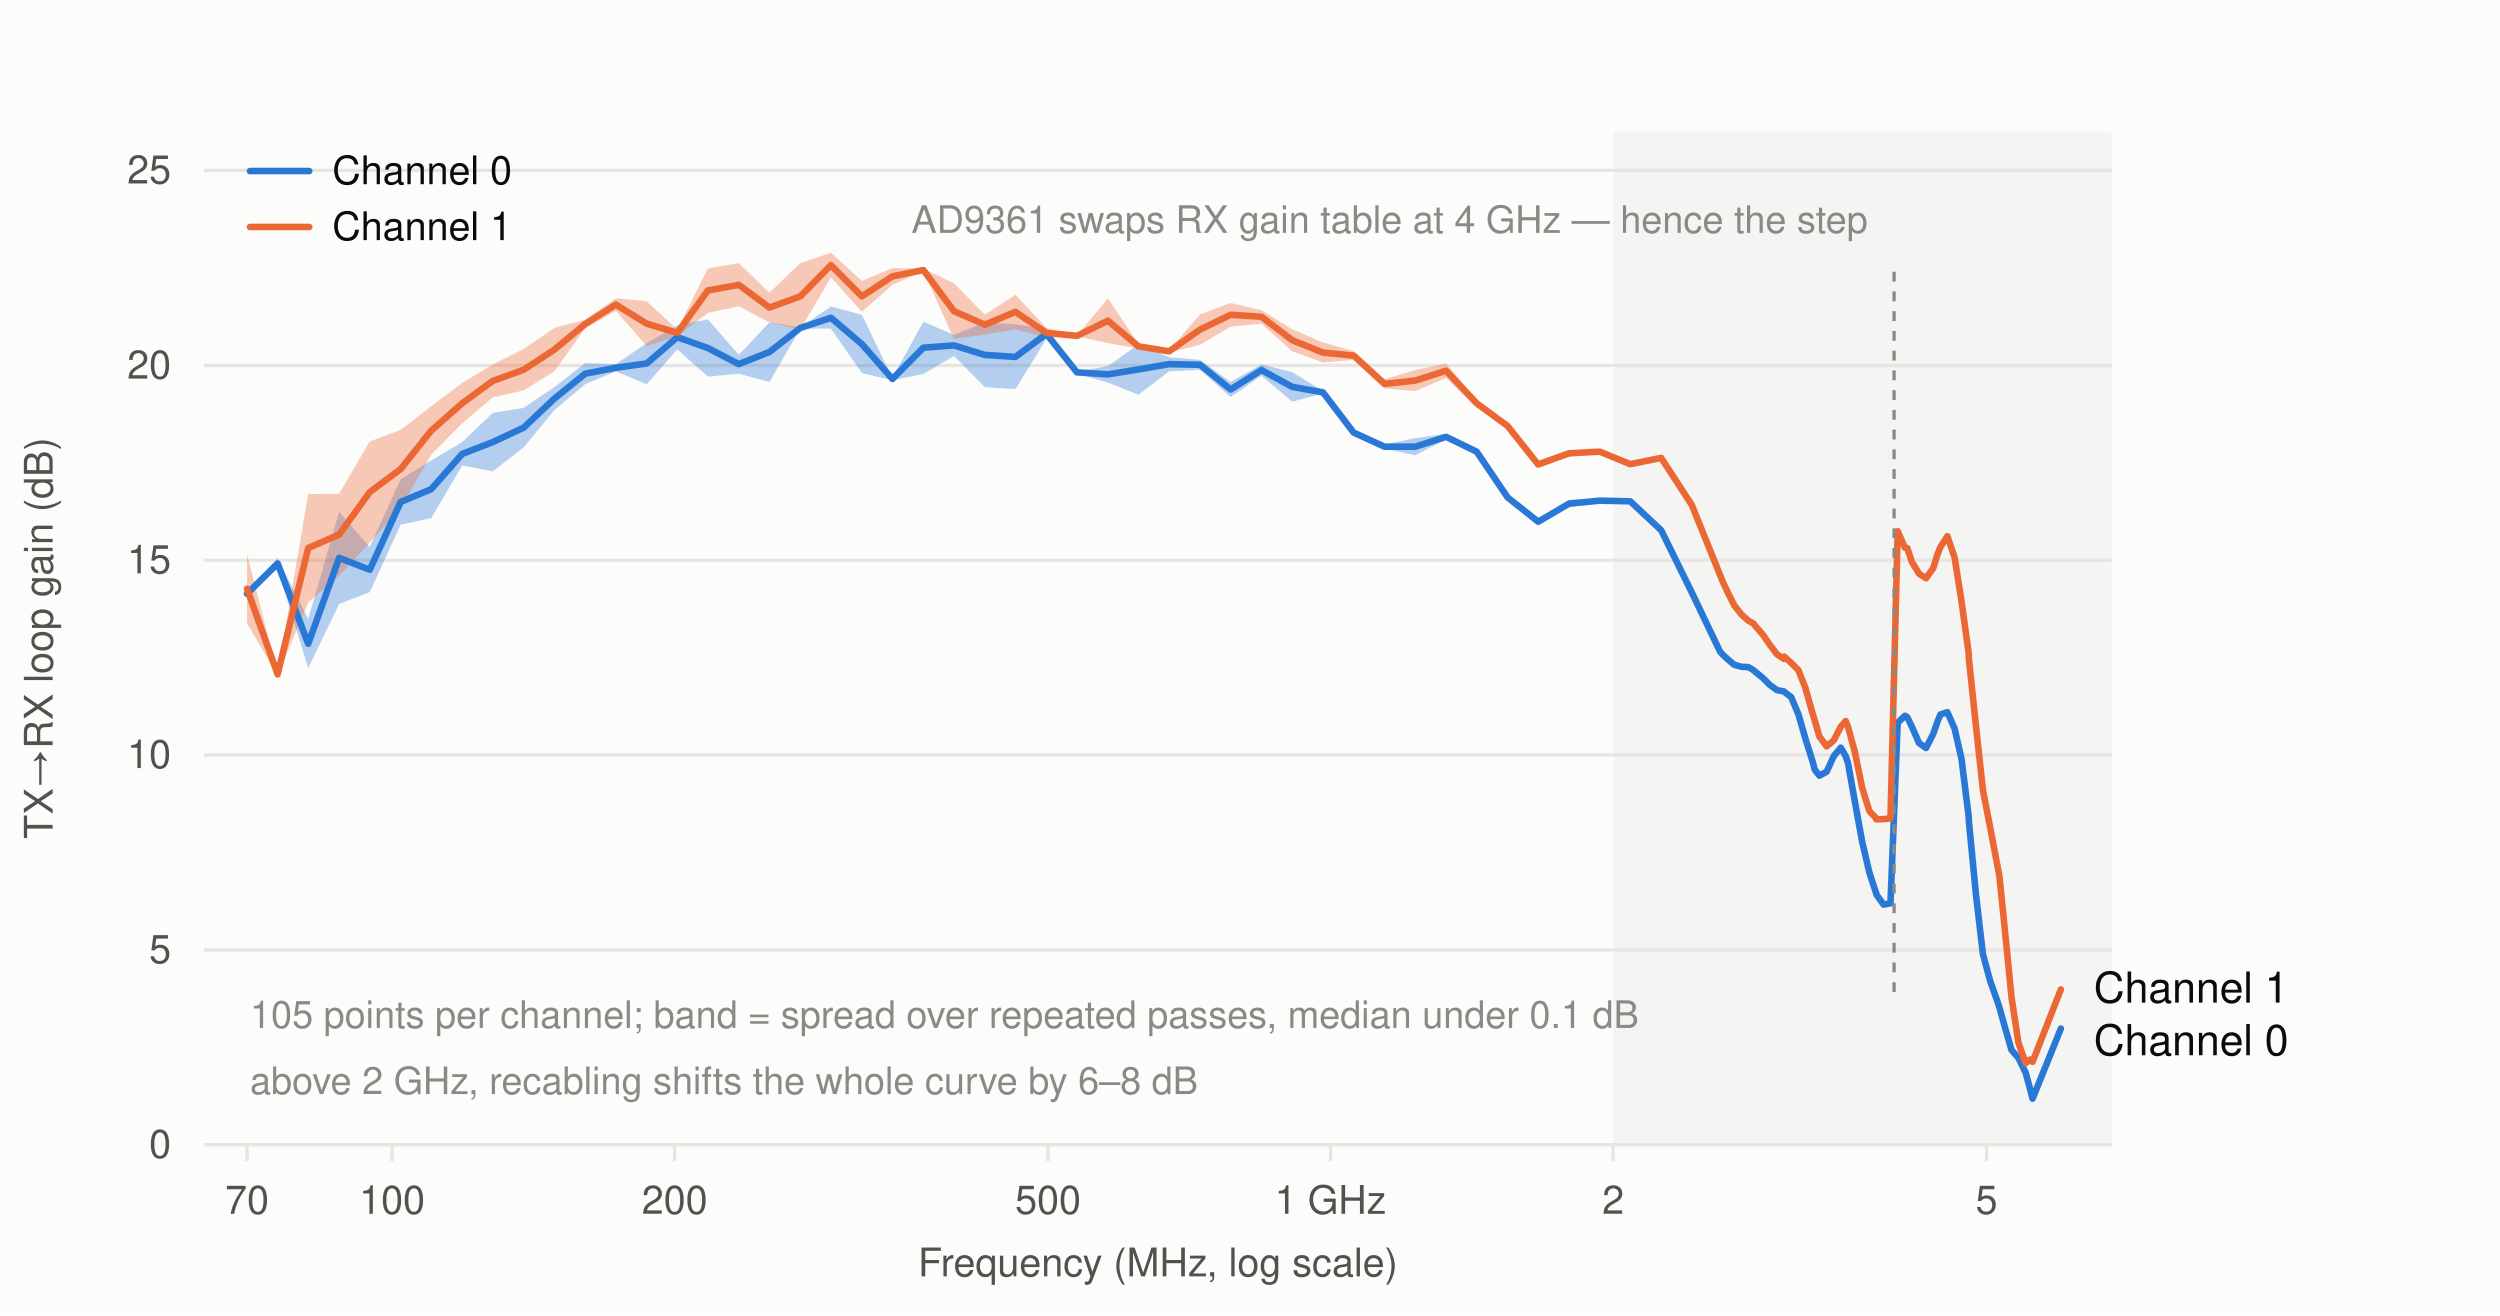
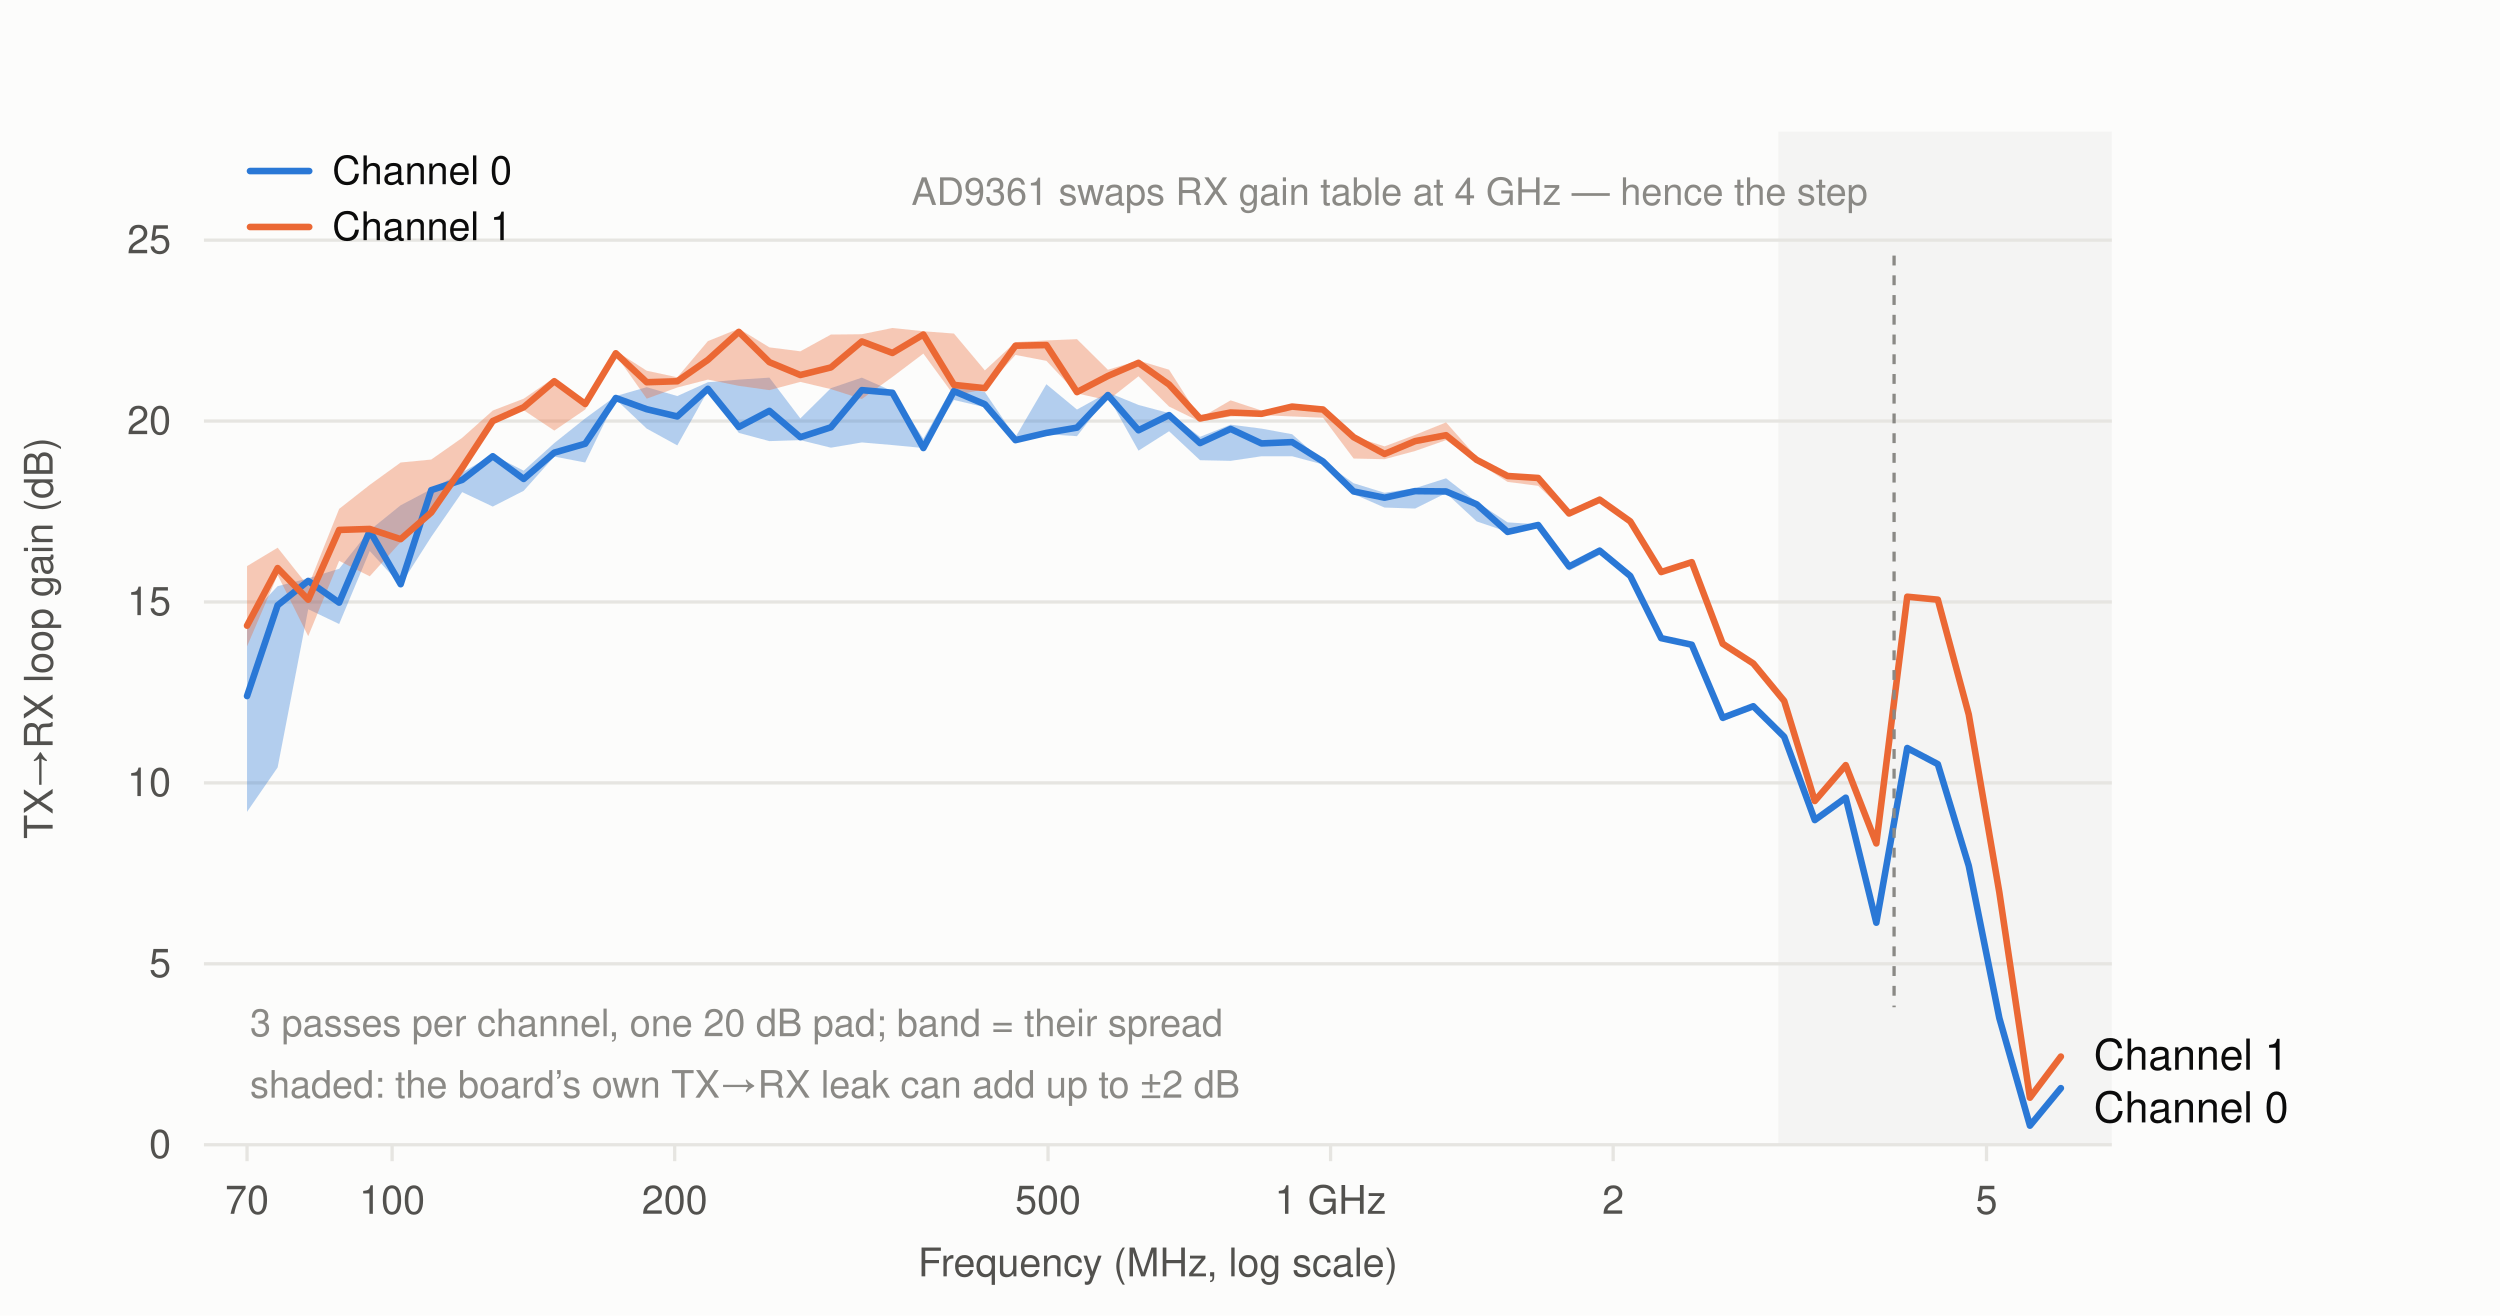
<svg xmlns="http://www.w3.org/2000/svg" width="760" height="400" viewBox="0 0 760 400" font-family="-apple-system,BlinkMacSystemFont,Segoe UI,Helvetica,Arial,sans-serif" role="img" aria-label="Transmit to receive loop gain against frequency, 70 MHz to 6 GHz">
  <rect width="760" height="400" fill="#fcfcfb" />
-   <rect x="490.4" y="40" width="151.6" height="308" fill="#8a8985" opacity="0.07" />
+   <rect x="540.6" y="40" width="101.4" height="308" fill="#8a8985" opacity="0.07" />
  <line x1="62" y1="348.0" x2="642" y2="348.0" stroke="#e6e5e1" stroke-width="1" />
  <text x="52" y="352.0" text-anchor="end" font-size="12" fill="#52514e">0</text>
-   <line x1="62" y1="288.8" x2="642" y2="288.8" stroke="#e6e5e1" stroke-width="1" />
-   <text x="52" y="292.8" text-anchor="end" font-size="12" fill="#52514e">5</text>
-   <line x1="62" y1="229.5" x2="642" y2="229.5" stroke="#e6e5e1" stroke-width="1" />
-   <text x="52" y="233.5" text-anchor="end" font-size="12" fill="#52514e">10</text>
-   <line x1="62" y1="170.3" x2="642" y2="170.3" stroke="#e6e5e1" stroke-width="1" />
-   <text x="52" y="174.3" text-anchor="end" font-size="12" fill="#52514e">15</text>
-   <line x1="62" y1="111.1" x2="642" y2="111.1" stroke="#e6e5e1" stroke-width="1" />
-   <text x="52" y="115.1" text-anchor="end" font-size="12" fill="#52514e">20</text>
-   <line x1="62" y1="51.8" x2="642" y2="51.8" stroke="#e6e5e1" stroke-width="1" />
-   <text x="52" y="55.8" text-anchor="end" font-size="12" fill="#52514e">25</text>
+   <line x1="62" y1="293.0" x2="642" y2="293.0" stroke="#e6e5e1" stroke-width="1" />
+   <text x="52" y="297.0" text-anchor="end" font-size="12" fill="#52514e">5</text>
+   <line x1="62" y1="238.0" x2="642" y2="238.0" stroke="#e6e5e1" stroke-width="1" />
+   <text x="52" y="242.0" text-anchor="end" font-size="12" fill="#52514e">10</text>
+   <line x1="62" y1="183.0" x2="642" y2="183.0" stroke="#e6e5e1" stroke-width="1" />
+   <text x="52" y="187.0" text-anchor="end" font-size="12" fill="#52514e">15</text>
+   <line x1="62" y1="128.0" x2="642" y2="128.0" stroke="#e6e5e1" stroke-width="1" />
+   <text x="52" y="132.0" text-anchor="end" font-size="12" fill="#52514e">20</text>
+   <line x1="62" y1="73.0" x2="642" y2="73.0" stroke="#e6e5e1" stroke-width="1" />
+   <text x="52" y="77.0" text-anchor="end" font-size="12" fill="#52514e">25</text>
  <line x1="75.1" y1="348" x2="75.1" y2="353" stroke="#e6e5e1" stroke-width="1" />
  <text x="75.1" y="369" text-anchor="middle" font-size="12" fill="#52514e">70</text>
  <line x1="119.2" y1="348" x2="119.2" y2="353" stroke="#e6e5e1" stroke-width="1" />
  <text x="119.2" y="369" text-anchor="middle" font-size="12" fill="#52514e">100</text>
  <line x1="205.1" y1="348" x2="205.1" y2="353" stroke="#e6e5e1" stroke-width="1" />
  <text x="205.1" y="369" text-anchor="middle" font-size="12" fill="#52514e">200</text>
  <line x1="318.6" y1="348" x2="318.6" y2="353" stroke="#e6e5e1" stroke-width="1" />
  <text x="318.6" y="369" text-anchor="middle" font-size="12" fill="#52514e">500</text>
  <line x1="404.5" y1="348" x2="404.5" y2="353" stroke="#e6e5e1" stroke-width="1" />
  <text x="404.5" y="369" text-anchor="middle" font-size="12" fill="#52514e">1 GHz</text>
  <line x1="490.4" y1="348" x2="490.4" y2="353" stroke="#e6e5e1" stroke-width="1" />
  <text x="490.4" y="369" text-anchor="middle" font-size="12" fill="#52514e">2</text>
  <line x1="603.9" y1="348" x2="603.9" y2="353" stroke="#e6e5e1" stroke-width="1" />
  <text x="603.9" y="369" text-anchor="middle" font-size="12" fill="#52514e">5</text>
  <text x="352" y="388" text-anchor="middle" font-size="12" fill="#52514e">Frequency (MHz, log scale)</text>
  <text x="16" y="194" text-anchor="middle" font-size="12" fill="#52514e" transform="rotate(-90 16 194)">TX→RX loop gain (dB)</text>
-   <polygon points="75.1,180.3 84.4,169.7 93.7,188.2 103.1,155.6 112.4,166.3 121.8,145.7 131.1,140.0 140.5,134.4 149.8,125.5 159.2,124.0 168.5,117.7 177.9,110.4 187.2,110.7 196.6,104.3 205.9,98.9 215.2,97.1 224.6,107.9 233.9,98.0 243.3,99.5 252.6,93.2 262.0,95.7 271.3,114.9 280.7,97.8 290.0,101.8 299.4,98.0 308.7,98.6 318.1,99.9 327.4,112.9 336.8,111.3 346.1,104.7 355.4,108.6 364.8,109.4 374.1,116.1 383.5,110.8 392.8,113.1 402.2,118.9 411.5,130.6 420.9,135.2 430.2,133.2 439.6,131.9 448.9,136.5 458.3,150.1 467.6,158.2 477.0,151.9 486.3,151.7 495.6,152.1 505.0,160.8 514.3,180.0 522.9,198.0 523.7,198.5 525.1,200.3 527.2,201.9 529.4,202.5 531.5,202.8 533.0,203.4 533.7,204.1 535.9,205.8 538.0,208.1 540.2,209.8 542.3,210.0 542.4,210.0 544.5,211.8 546.7,217.1 548.8,224.3 551.0,231.3 551.7,233.6 553.1,235.7 555.3,234.4 557.5,229.7 559.6,227.1 561.1,229.7 561.8,232.0 563.9,243.8 566.1,255.4 568.3,265.0 570.4,271.4 570.4,271.8 572.6,274.7 574.7,274.2 576.9,219.6 579.1,217.2 579.8,217.1 581.2,220.8 583.4,225.9 585.5,227.4 587.7,223.0 589.1,219.0 589.9,216.7 592.0,216.2 594.2,221.2 596.3,230.6 598.5,248.0 598.5,249.1 600.7,271.7 602.8,289.7 605.0,297.9 607.1,303.8 607.8,306.1 609.3,311.2 611.5,319.1 613.6,321.5 615.8,326.0 617.1,330.3 617.9,333.7 626.5,312.1 626.5,313.3 617.9,334.4 617.1,331.5 615.8,326.2 613.6,321.7 611.5,319.2 609.3,312.1 607.8,306.4 607.1,304.3 605.0,298.5 602.8,290.3 600.7,272.3 598.5,249.6 598.5,248.7 596.3,230.8 594.2,221.8 592.0,216.9 589.9,217.7 589.1,219.2 587.7,223.3 585.5,227.4 583.4,226.0 581.2,221.1 579.8,218.9 579.1,218.0 576.9,219.8 574.7,274.9 572.6,275.3 570.4,271.9 570.4,271.9 568.3,265.7 566.1,256.4 563.9,243.8 561.8,232.0 561.1,230.1 559.6,227.6 557.5,230.0 555.3,234.9 553.1,235.8 551.7,234.4 551.0,231.6 548.8,224.4 546.7,217.1 544.5,212.1 542.4,210.7 542.3,210.3 540.2,209.9 538.0,208.2 535.9,206.4 533.7,204.5 533.0,204.1 531.5,202.8 529.4,202.9 527.2,202.2 525.1,200.3 523.7,199.4 522.9,198.1 514.3,180.1 505.0,161.7 495.6,152.7 486.3,152.7 477.0,154.2 467.6,159.1 458.3,152.3 448.9,138.0 439.6,133.6 430.2,138.4 420.9,136.4 411.5,132.4 402.2,119.6 392.8,122.1 383.5,114.2 374.1,120.7 364.8,112.4 355.4,112.9 346.1,120.0 336.8,116.3 327.4,113.6 318.1,103.0 308.7,118.3 299.4,117.7 290.0,108.2 280.7,113.7 271.3,115.6 262.0,113.4 252.6,99.9 243.3,99.9 233.9,116.1 224.6,113.6 215.2,114.5 205.9,106.2 196.6,116.8 187.2,112.9 177.9,116.8 168.5,124.7 159.2,136.0 149.8,143.3 140.5,141.5 131.1,157.5 121.8,159.5 112.4,180.0 103.1,183.6 93.7,203.1 84.4,172.9 75.1,180.7" fill="#2a78d6" opacity="0.35" />
-   <polygon points="75.1,168.5 84.4,204.8 93.7,150.2 103.1,150.1 112.4,134.2 121.8,130.7 131.1,123.5 140.5,116.4 149.8,110.8 159.2,106.1 168.5,99.7 177.9,97.2 187.2,90.7 196.6,91.6 205.9,100.2 215.2,81.6 224.6,80.0 233.9,89.0 243.3,80.0 252.6,76.8 262.0,85.4 271.3,81.5 280.7,81.7 290.0,86.1 299.4,95.7 308.7,89.6 318.1,99.7 327.4,102.0 336.8,90.7 346.1,104.6 355.4,106.5 364.8,95.6 374.1,92.1 383.5,94.3 392.8,100.1 402.2,104.1 411.5,106.7 420.9,115.3 430.2,112.5 439.6,110.5 448.9,121.5 458.3,128.7 467.6,140.1 477.0,136.8 486.3,136.8 495.6,141.0 505.0,139.0 514.3,153.1 522.9,174.8 523.7,176.1 525.1,179.7 527.2,183.8 529.4,186.7 531.5,188.3 533.0,189.1 533.7,190.3 535.9,192.7 538.0,195.8 540.2,198.5 542.3,200.2 542.4,199.2 544.5,201.1 546.7,203.6 548.8,208.9 551.0,216.6 551.7,219.0 553.1,223.7 555.3,226.7 557.5,224.7 559.6,220.4 561.1,219.0 561.8,220.4 563.9,228.2 566.1,238.8 568.3,246.4 570.4,248.5 570.4,248.5 572.6,248.8 574.7,248.5 576.9,160.9 579.1,166.5 579.8,165.8 581.2,170.4 583.4,174.2 585.5,175.5 587.7,172.6 589.1,167.9 589.9,166.2 592.0,162.8 594.2,169.5 596.3,182.7 598.5,197.9 598.5,199.1 600.7,220.4 602.8,239.7 605.0,251.3 607.1,262.5 607.8,265.4 609.3,280.8 611.5,303.0 613.6,316.8 615.8,323.1 617.1,321.5 617.9,322.8 626.5,300.6 626.5,301.0 617.9,322.9 617.1,322.8 615.8,323.4 613.6,317.1 611.5,303.2 609.3,281.0 607.8,267.0 607.1,262.8 605.0,251.6 602.8,240.6 600.7,221.1 598.5,200.6 598.5,199.4 596.3,182.9 594.2,169.5 592.0,163.1 589.9,166.4 589.1,168.5 587.7,172.9 585.5,176.1 583.4,174.6 581.2,171.1 579.8,167.5 579.1,166.5 576.9,162.1 574.7,249.2 572.6,249.1 570.4,249.8 570.4,249.1 568.3,246.8 566.1,240.2 563.9,229.1 561.8,221.5 561.1,219.4 559.6,221.4 557.5,225.3 555.3,227.1 553.1,224.0 551.7,219.1 551.0,217.0 548.8,209.0 546.7,203.7 544.5,201.8 542.4,199.9 542.3,200.4 540.2,199.2 538.0,196.3 535.9,193.1 533.7,190.6 533.0,189.9 531.5,189.0 529.4,186.9 527.2,184.3 525.1,180.0 523.7,177.5 522.9,174.8 514.3,154.0 505.0,139.4 495.6,141.2 486.3,137.7 477.0,138.8 467.6,142.2 458.3,130.3 448.9,123.8 439.6,114.9 430.2,118.9 420.9,118.1 411.5,109.4 402.2,110.2 392.8,106.8 383.5,98.4 374.1,99.3 364.8,104.8 355.4,107.2 346.1,106.0 336.8,104.3 327.4,102.3 318.1,102.7 308.7,100.1 299.4,101.7 290.0,103.0 280.7,82.4 271.3,86.6 262.0,94.8 252.6,84.3 243.3,100.2 233.9,98.0 224.6,93.1 215.2,95.1 205.9,102.2 196.6,105.2 187.2,94.5 177.9,99.8 168.5,112.9 159.2,118.7 149.8,120.8 140.5,128.7 131.1,138.2 121.8,154.4 112.4,165.0 103.1,175.0 93.7,183.1 84.4,205.3 75.1,189.5" fill="#eb6834" opacity="0.35" />
-   <polyline points="75.1,180.5 84.4,171.3 93.7,195.7 103.1,169.6 112.4,173.2 121.8,152.6 131.1,148.7 140.5,138.0 149.8,134.4 159.2,130.0 168.5,121.2 177.9,113.6 187.2,111.8 196.6,110.5 205.9,102.5 215.2,105.8 224.6,110.7 233.9,107.0 243.3,99.7 252.6,96.6 262.0,104.6 271.3,115.2 280.7,105.7 290.0,105.0 299.4,107.9 308.7,108.5 318.1,101.5 327.4,113.2 336.8,113.8 346.1,112.3 355.4,110.7 364.8,110.9 374.1,118.4 383.5,112.5 392.8,117.6 402.2,119.3 411.5,131.5 420.9,135.8 430.2,135.8 439.6,132.8 448.9,137.3 458.3,151.2 467.6,158.6 477.0,153.1 486.3,152.2 495.6,152.4 505.0,161.2 514.3,180.1 522.9,198.1 523.7,199.0 525.1,200.3 527.2,202.1 529.4,202.7 531.5,202.8 533.0,203.7 533.7,204.3 535.9,206.1 538.0,208.2 540.2,209.8 542.3,210.2 542.4,210.3 544.5,211.9 546.7,217.1 548.8,224.4 551.0,231.4 551.7,234.0 553.1,235.8 555.3,234.6 557.5,229.8 559.6,227.3 561.1,229.9 561.8,232.0 563.9,243.8 566.1,255.9 568.3,265.3 570.4,271.7 570.4,271.9 572.6,275.0 574.7,274.6 576.9,219.7 579.1,217.6 579.8,218.0 581.2,220.9 583.4,225.9 585.5,227.4 587.7,223.1 589.1,219.1 589.9,217.2 592.0,216.5 594.2,221.5 596.3,230.7 598.5,248.4 598.5,249.3 600.7,272.0 602.8,290.0 605.0,298.2 607.1,304.1 607.8,306.2 609.3,311.6 611.5,319.2 613.6,321.6 615.8,326.1 617.1,330.9 617.9,334.0 626.5,312.7" fill="none" stroke="#2a78d6" stroke-width="2" stroke-linejoin="round" stroke-linecap="round" />
-   <polyline points="75.1,179.0 84.4,205.0 93.7,166.6 103.1,162.5 112.4,149.6 121.8,142.6 131.1,130.9 140.5,122.6 149.8,115.8 159.2,112.4 168.5,106.3 177.9,98.5 187.2,92.6 196.6,98.4 205.9,101.2 215.2,88.3 224.6,86.6 233.9,93.5 243.3,90.1 252.6,80.6 262.0,90.1 271.3,84.0 280.7,82.1 290.0,94.6 299.4,98.7 308.7,94.8 318.1,101.2 327.4,102.1 336.8,97.5 346.1,105.3 355.4,106.8 364.8,100.2 374.1,95.7 383.5,96.3 392.8,103.4 402.2,107.2 411.5,108.1 420.9,116.7 430.2,115.7 439.6,112.7 448.9,122.6 458.3,129.5 467.6,141.2 477.0,137.8 486.3,137.3 495.6,141.1 505.0,139.2 514.3,153.5 522.9,174.8 523.7,176.8 525.1,179.8 527.2,184.0 529.4,186.8 531.5,188.7 533.0,189.5 533.7,190.4 535.9,192.9 538.0,196.0 540.2,198.9 542.3,200.3 542.4,199.6 544.5,201.5 546.7,203.7 548.8,209.0 551.0,216.8 551.7,219.1 553.1,223.9 555.3,226.9 557.5,225.0 559.6,220.9 561.1,219.2 561.8,221.0 563.9,228.7 566.1,239.5 568.3,246.6 570.4,248.8 570.4,249.1 572.6,249.0 574.7,248.8 576.9,161.5 579.1,166.5 579.8,166.6 581.2,170.8 583.4,174.4 585.5,175.8 587.7,172.7 589.1,168.2 589.9,166.3 592.0,163.0 594.2,169.5 596.3,182.8 598.5,198.7 598.5,199.9 600.7,220.8 602.8,240.1 605.0,251.5 607.1,262.6 607.8,266.2 609.3,280.9 611.5,303.1 613.6,317.0 615.8,323.2 617.1,322.1 617.9,322.8 626.5,300.8" fill="none" stroke="#eb6834" stroke-width="2" stroke-linejoin="round" stroke-linecap="round" />
-   <text x="636.5" y="304.8" font-size="13" fill="#0b0b0b">Channel 1</text>
-   <text x="636.5" y="320.8" font-size="13" fill="#0b0b0b">Channel 0</text>
+   <polygon points="75.1,188.1 84.4,178.2 93.7,175.8 103.1,172.9 112.4,161.2 121.8,153.6 131.1,148.7 140.5,143.6 149.8,138.3 159.2,143.1 168.5,134.7 177.9,127.2 187.2,120.4 196.6,117.7 205.9,120.4 215.2,116.2 224.6,115.4 233.9,114.8 243.3,127.2 252.6,118.0 262.0,114.8 271.3,118.9 280.7,133.4 290.0,116.9 299.4,119.2 308.7,132.9 318.1,116.8 327.4,124.5 336.8,119.3 346.1,123.1 355.4,125.6 364.8,132.8 374.1,129.1 383.5,130.3 392.8,132.0 402.2,140.3 411.5,146.9 420.9,149.8 430.2,148.4 439.6,145.4 448.9,152.6 458.3,158.8 467.6,159.4 477.0,171.6 486.3,166.4 495.6,173.9 505.0,194.0 514.3,196.0 523.7,218.1 533.0,214.6 542.4,223.8 551.7,249.2 561.1,242.4 570.4,280.1 579.8,227.3 589.1,232.1 598.5,263.0 607.8,309.3 617.1,341.9 626.5,330.3 626.5,330.9 617.1,342.3 607.8,309.6 598.5,264.0 589.1,232.7 579.8,228.7 570.4,281.2 561.1,242.8 551.7,249.6 542.4,224.0 533.0,214.9 523.7,219.4 514.3,196.1 505.0,194.8 495.6,175.7 486.3,168.7 477.0,173.5 467.6,160.6 458.3,161.7 448.9,158.5 439.6,149.9 430.2,154.6 420.9,154.3 411.5,150.2 402.2,141.2 392.8,138.7 383.5,138.7 374.1,140.1 364.8,139.9 355.4,131.1 346.1,137.0 336.8,120.4 327.4,132.6 318.1,132.0 308.7,134.1 299.4,123.8 290.0,121.6 280.7,136.2 271.3,135.3 262.0,134.5 252.6,136.1 243.3,133.8 233.9,134.1 224.6,131.6 215.2,118.8 205.9,135.4 196.6,130.3 187.2,121.4 177.9,140.6 168.5,138.8 159.2,149.2 149.8,154.0 140.5,149.6 131.1,163.2 121.8,177.8 112.4,167.5 103.1,189.7 93.7,185.2 84.4,233.3 75.1,246.8" fill="#2a78d6" opacity="0.35" />
+   <polygon points="75.1,172.1 84.4,166.5 93.7,178.2 103.1,154.7 112.4,147.4 121.8,140.6 131.1,139.7 140.5,133.1 149.8,124.8 159.2,121.2 168.5,114.8 177.9,122.7 187.2,106.7 196.6,112.7 205.9,114.7 215.2,103.7 224.6,99.9 233.9,105.6 243.3,106.8 252.6,101.7 262.0,101.6 271.3,99.7 280.7,100.7 290.0,101.4 299.4,112.6 308.7,104.0 318.1,103.5 327.4,103.1 336.8,112.4 346.1,109.6 355.4,112.4 364.8,127.1 374.1,121.7 383.5,124.8 392.8,123.3 402.2,123.5 411.5,132.7 420.9,135.7 430.2,132.2 439.6,128.4 448.9,138.9 458.3,144.2 467.6,144.5 477.0,155.2 486.3,150.9 495.6,158.1 505.0,173.9 514.3,170.9 523.7,194.4 533.0,201.6 542.4,213.0 551.7,242.9 561.1,232.5 570.4,255.6 579.8,181.2 589.1,181.5 598.5,217.0 607.8,271.1 617.1,333.1 626.5,321.1 626.5,321.4 617.1,333.8 607.8,271.4 598.5,218.3 589.1,182.6 579.8,181.5 570.4,256.6 561.1,232.7 551.7,243.6 542.4,213.7 533.0,201.7 523.7,196.0 514.3,171.8 505.0,174.2 495.6,159.7 486.3,152.4 477.0,156.7 467.6,147.7 458.3,146.5 448.9,140.5 439.6,133.8 430.2,137.1 420.9,139.6 411.5,139.4 402.2,127.0 392.8,126.6 383.5,126.2 374.1,126.6 364.8,128.2 355.4,123.6 346.1,114.4 336.8,121.7 327.4,119.6 318.1,109.7 308.7,107.9 299.4,118.3 290.0,120.2 280.7,107.5 271.3,114.6 262.0,121.3 252.6,118.3 243.3,116.1 233.9,118.6 224.6,117.3 215.2,115.4 205.9,117.8 196.6,121.2 187.2,107.9 177.9,124.5 168.5,130.9 159.2,124.7 149.8,128.0 140.5,144.4 131.1,156.7 121.8,164.8 112.4,175.2 103.1,170.5 93.7,193.4 84.4,174.8 75.1,196.5" fill="#eb6834" opacity="0.35" />
+   <polyline points="75.1,211.6 84.4,184.0 93.7,176.6 103.1,183.2 112.4,161.4 121.8,177.6 131.1,149.0 140.5,145.9 149.8,138.7 159.2,145.6 168.5,137.6 177.9,134.9 187.2,121.0 196.6,124.4 205.9,126.6 215.2,118.2 224.6,129.8 233.9,124.9 243.3,132.9 252.6,129.9 262.0,118.6 271.3,119.4 280.7,136.2 290.0,118.9 299.4,122.9 308.7,133.8 318.1,131.6 327.4,130.0 336.8,120.1 346.1,130.8 355.4,126.2 364.8,134.7 374.1,130.4 383.5,134.8 392.8,134.4 402.2,140.3 411.5,149.4 420.9,151.3 430.2,149.3 439.6,149.4 448.9,153.3 458.3,161.7 467.6,159.6 477.0,172.2 486.3,167.4 495.6,175.1 505.0,194.0 514.3,196.0 523.7,218.2 533.0,214.7 542.4,224.0 551.7,249.3 561.1,242.5 570.4,280.5 579.8,227.4 589.1,232.3 598.5,263.2 607.8,309.5 617.1,342.2 626.5,330.8" fill="none" stroke="#2a78d6" stroke-width="2" stroke-linejoin="round" stroke-linecap="round" />
+   <polyline points="75.1,190.2 84.4,172.7 93.7,182.3 103.1,161.1 112.4,160.8 121.8,163.9 131.1,155.8 140.5,142.2 149.8,128.0 159.2,123.8 168.5,115.9 177.9,122.8 187.2,107.4 196.6,116.2 205.9,115.9 215.2,109.4 224.6,100.9 233.9,110.1 243.3,114.0 252.6,111.7 262.0,103.8 271.3,107.3 280.7,101.7 290.0,117.0 299.4,118.0 308.7,105.1 318.1,104.9 327.4,119.2 336.8,114.3 346.1,110.3 355.4,116.9 364.8,127.2 374.1,125.4 383.5,125.8 392.8,123.6 402.2,124.5 411.5,132.9 420.9,138.0 430.2,134.1 439.6,132.3 448.9,139.8 458.3,144.7 467.6,145.3 477.0,156.1 486.3,151.9 495.6,158.5 505.0,173.9 514.3,170.9 523.7,195.7 533.0,201.7 542.4,213.1 551.7,243.5 561.1,232.6 570.4,256.4 579.8,181.4 589.1,182.3 598.5,217.2 607.8,271.3 617.1,333.7 626.5,321.2" fill="none" stroke="#eb6834" stroke-width="2" stroke-linejoin="round" stroke-linecap="round" />
+   <text x="636.5" y="325.2" font-size="13" fill="#0b0b0b">Channel 1</text>
+   <text x="636.5" y="341.2" font-size="13" fill="#0b0b0b">Channel 0</text>
  <line x1="76" y1="52" x2="94" y2="52" stroke="#2a78d6" stroke-width="2" stroke-linecap="round" />
  <text x="101" y="56" font-size="12" fill="#0b0b0b">Channel 0</text>
  <line x1="76" y1="69" x2="94" y2="69" stroke="#eb6834" stroke-width="2" stroke-linecap="round" />
  <text x="101" y="73" font-size="12" fill="#0b0b0b">Channel 1</text>
-   <text x="76" y="312.5" font-size="11.5" fill="#8a8985">105 points per channel; band = spread over repeated passes, median under 0.1 dB</text>
-   <text x="76" y="332.6" font-size="11.5" fill="#8a8985">above 2 GHz, recabling shifts the whole curve by 6–8 dB</text>
-   <line x1="575.8" y1="82.6" x2="575.8" y2="303.0" stroke="#8a8985" stroke-width="1" stroke-dasharray="3 3" />
-   <text x="567.8" y="70.8" text-anchor="end" font-size="11.5" fill="#8a8985">AD9361 swaps RX gain table at 4 GHz — hence the step</text>
+   <text x="76" y="315.0" font-size="11.5" fill="#8a8985">3 passes per channel, one 20 dB pad; band = their spread</text>
+   <text x="76" y="333.7" font-size="11.5" fill="#8a8985">shaded: the board’s own TX→RX leak can add up to ±2 dB</text>
+   <line x1="575.8" y1="77.7" x2="575.8" y2="306.2" stroke="#8a8985" stroke-width="1" stroke-dasharray="3 3" />
+   <text x="567.8" y="62.3" text-anchor="end" font-size="11.5" fill="#8a8985">AD9361 swaps RX gain table at 4 GHz — hence the step</text>
</svg>
